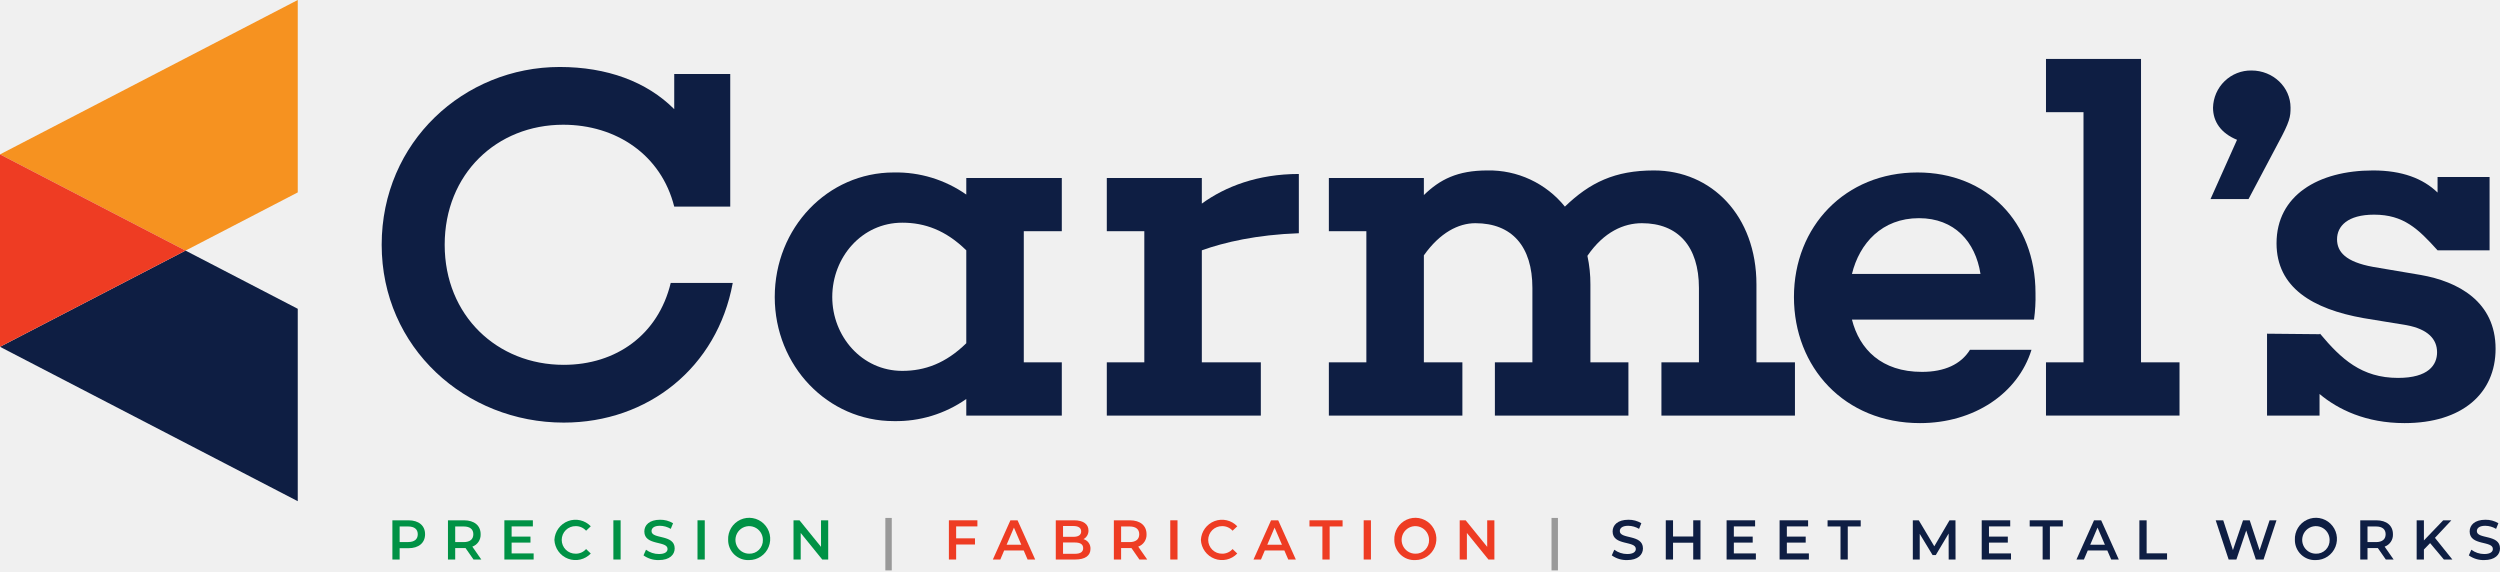
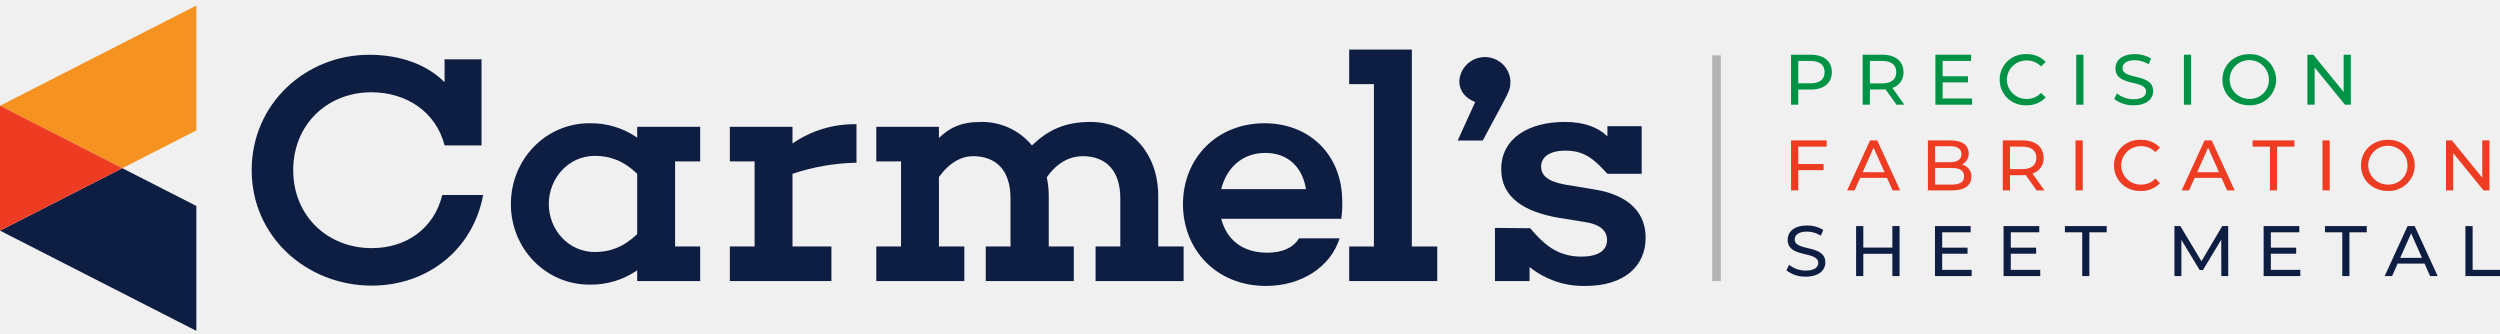
- <svg xmlns="http://www.w3.org/2000/svg" width="197" height="45" viewBox="0 0 197 45" fill="none">
-   <g clip-path="url(#clip0_183_3)">
-     <path d="M57.74 22.297C56.518 28.947 51.08 33.301 44.42 33.301C36.696 33.301 30.076 27.404 30.076 19.289C30.076 11.175 36.578 5.278 44.105 5.278C47.809 5.278 50.962 6.425 53.129 8.602V5.832H57.543V16.281H53.129C52.105 12.204 48.558 9.829 44.381 9.829C39.139 9.829 35.041 13.708 35.041 19.289C35.041 24.87 39.179 28.749 44.42 28.749C48.558 28.749 51.868 26.375 52.853 22.297H57.74Z" fill="#0E1E43" />
-     <path d="M80.675 28.552H83.67V32.747H76.143V31.441C74.47 32.615 72.469 33.224 70.429 33.183C65.227 33.183 61.05 28.829 61.05 23.406C61.05 17.944 65.227 13.59 70.429 13.59C72.469 13.548 74.47 14.158 76.143 15.332V14.025H83.67V18.221H80.675V28.552ZM76.143 27.048V19.725C74.527 18.142 72.872 17.548 71.099 17.548C67.907 17.548 65.582 20.279 65.582 23.406C65.582 26.493 67.907 29.225 71.099 29.225C72.872 29.225 74.527 28.631 76.143 27.047L76.143 27.048Z" fill="#0E1E43" />
-     <path d="M102.349 18.379C98.999 18.498 96.477 19.092 94.704 19.725V28.552H99.354V32.747H87.216V28.552H90.172V18.221H87.216V14.025H94.704V16.044C96.556 14.698 99.117 13.709 102.349 13.709L102.349 18.379Z" fill="#0E1E43" />
-     <path d="M141.442 32.747H130.92V28.552H133.876V22.694C133.876 19.408 132.22 17.588 129.383 17.588C127.964 17.588 126.388 18.26 125.088 20.16C125.248 20.901 125.328 21.658 125.324 22.416V28.552H128.319V32.747H117.797V28.552H120.753V22.694C120.753 19.408 119.137 17.588 116.26 17.588C114.92 17.588 113.462 18.34 112.201 20.121V28.552H115.236V32.747H104.714V28.552H107.669V18.221H104.714V14.025H112.201V15.371C113.462 14.144 114.842 13.431 117.206 13.431C118.373 13.408 119.53 13.653 120.588 14.147C121.647 14.641 122.579 15.371 123.314 16.281C125.285 14.381 127.255 13.431 130.329 13.431C134.861 13.431 138.408 16.994 138.408 22.416V28.552H141.442L141.442 32.747Z" fill="#0E1E43" />
-     <path d="M160.279 25.187H145.934C146.525 27.522 148.259 29.304 151.451 29.304C153.225 29.304 154.525 28.71 155.234 27.562H160.082C159.018 31.006 155.55 33.341 151.294 33.341C145.343 33.341 141.363 28.947 141.363 23.406C141.363 17.825 145.422 13.59 151.097 13.59C156.535 13.59 160.397 17.469 160.397 23.089C160.415 23.791 160.376 24.492 160.279 25.187ZM145.934 21.585H156.062C155.668 19.052 154.013 17.192 151.215 17.192C148.299 17.192 146.525 19.171 145.934 21.585Z" fill="#0E1E43" />
-     <path d="M171.746 32.747H161.224V28.552H164.18V8.84H161.224V4.644H168.712V28.552H171.746L171.746 32.747Z" fill="#0E1E43" />
-     <path d="M176.278 11.017C175.017 10.502 174.386 9.592 174.386 8.484C174.405 7.692 174.734 6.94 175.303 6.391C175.871 5.843 176.632 5.542 177.421 5.555C179.115 5.555 180.495 6.861 180.495 8.484C180.495 9.196 180.455 9.552 179.509 11.294L177.184 15.687H174.189L176.278 11.017Z" fill="#0E1E43" />
-     <path d="M190.74 21.664C193.696 22.179 196.652 23.762 196.652 27.483C196.652 31.006 194.011 33.341 189.479 33.341C186.445 33.341 184.238 32.272 182.78 31.045V32.747H178.642V26.295L182.78 26.335L182.819 26.295C184.474 28.274 186.09 29.779 188.967 29.779C191.371 29.779 192.041 28.749 192.041 27.76C192.041 26.731 191.331 25.939 189.637 25.623L186.248 25.068C182.228 24.356 179.391 22.654 179.391 19.171C179.391 15.411 182.662 13.431 186.997 13.431C189.282 13.431 190.937 14.065 192.08 15.173V13.946H196.179V19.725H192.08C190.543 18.023 189.401 16.915 187.075 16.915C184.987 16.915 184.159 17.825 184.159 18.854C184.159 19.843 184.829 20.635 186.997 21.031L190.74 21.664Z" fill="#0E1E43" />
-     <path d="M23.463 0L0 12.166L14.62 19.747L23.463 15.161V0Z" fill="#F69220" />
-     <path d="M23.463 39.494V24.333L14.62 19.747L0 27.328L23.463 39.494Z" fill="#0E1E43" />
-     <path d="M0 12.166V27.328H0L14.62 19.747L0 12.166H0Z" fill="#EE3C23" />
-     <path d="M33.496 42.099C33.496 42.779 32.995 43.199 32.186 43.199H31.492V44.09H30.92V41H32.186C32.995 41 33.496 41.415 33.496 42.099ZM32.92 42.099C32.92 41.711 32.661 41.486 32.16 41.486H31.492V42.713H32.16C32.661 42.713 32.92 42.488 32.92 42.099Z" fill="#009245" />
-     <path d="M37.312 44.09L36.683 43.185C36.644 43.189 36.604 43.19 36.565 43.19H35.87V44.09H35.299V41H36.565C37.373 41 37.875 41.415 37.875 42.099C37.884 42.311 37.825 42.52 37.708 42.695C37.59 42.871 37.419 43.004 37.22 43.075L37.927 44.09L37.312 44.09ZM36.538 41.486H35.87V42.717H36.538C37.039 42.717 37.299 42.488 37.299 42.099C37.299 41.71 37.039 41.486 36.538 41.486Z" fill="#009245" />
-     <path d="M42.051 43.609V44.09H39.744V41H41.99V41.481H40.315V42.284H41.801V42.757H40.315V43.609L42.051 43.609Z" fill="#009245" />
-     <path d="M43.687 42.545C43.703 42.219 43.814 41.904 44.006 41.64C44.198 41.377 44.463 41.175 44.768 41.061C45.073 40.947 45.405 40.925 45.722 40.998C46.039 41.071 46.328 41.236 46.553 41.472L46.184 41.821C46.08 41.705 45.954 41.613 45.812 41.55C45.67 41.488 45.517 41.457 45.362 41.459C45.218 41.457 45.076 41.483 44.943 41.537C44.809 41.59 44.688 41.67 44.586 41.771C44.484 41.872 44.402 41.992 44.347 42.125C44.292 42.258 44.263 42.401 44.263 42.545C44.263 42.689 44.292 42.832 44.347 42.965C44.402 43.098 44.484 43.218 44.586 43.319C44.688 43.42 44.809 43.5 44.943 43.553C45.076 43.607 45.218 43.633 45.362 43.631C45.517 43.634 45.671 43.602 45.813 43.539C45.955 43.476 46.081 43.382 46.184 43.265L46.553 43.618C46.328 43.854 46.039 44.019 45.722 44.092C45.405 44.165 45.073 44.143 44.768 44.029C44.463 43.915 44.198 43.714 44.006 43.45C43.814 43.186 43.703 42.871 43.687 42.545Z" fill="#009245" />
-     <path d="M48.334 41H48.905V44.09H48.334V41Z" fill="#009245" />
-     <path d="M50.708 43.764L50.905 43.318C51.199 43.538 51.555 43.657 51.921 43.657C52.4 43.657 52.602 43.485 52.602 43.256C52.602 42.589 50.773 43.026 50.773 41.879C50.773 41.38 51.169 40.956 52.013 40.956C52.373 40.95 52.728 41.045 53.037 41.229L52.857 41.675C52.6 41.521 52.308 41.437 52.009 41.432C51.534 41.432 51.341 41.618 51.341 41.852C51.341 42.51 53.165 42.081 53.165 43.216C53.165 43.71 52.765 44.134 51.921 44.134C51.487 44.147 51.061 44.017 50.708 43.764Z" fill="#009245" />
-     <path d="M54.963 41H55.535V44.09H54.963V41Z" fill="#009245" />
-     <path d="M57.377 42.545C57.361 42.213 57.446 41.883 57.618 41.599C57.791 41.315 58.045 41.09 58.346 40.952C58.648 40.814 58.984 40.77 59.31 40.826C59.637 40.881 59.94 41.033 60.179 41.263C60.419 41.493 60.584 41.79 60.655 42.115C60.725 42.44 60.697 42.779 60.573 43.088C60.45 43.397 60.238 43.662 59.963 43.848C59.689 44.035 59.365 44.134 59.034 44.134C58.819 44.145 58.605 44.113 58.404 44.038C58.203 43.963 58.019 43.847 57.864 43.699C57.709 43.55 57.586 43.371 57.502 43.172C57.418 42.974 57.376 42.761 57.377 42.545ZM60.115 42.545C60.115 42.33 60.052 42.12 59.933 41.942C59.814 41.763 59.645 41.624 59.447 41.542C59.25 41.46 59.033 41.438 58.823 41.48C58.613 41.522 58.42 41.625 58.269 41.777C58.118 41.929 58.015 42.123 57.973 42.333C57.932 42.544 57.953 42.762 58.035 42.961C58.117 43.159 58.255 43.329 58.433 43.448C58.611 43.568 58.82 43.631 59.034 43.631C59.177 43.636 59.32 43.611 59.453 43.558C59.586 43.505 59.707 43.425 59.809 43.323C59.91 43.221 59.989 43.1 60.042 42.966C60.095 42.832 60.12 42.689 60.115 42.545Z" fill="#009245" />
-     <path d="M65.263 41V44.09H64.793L63.096 41.998V44.09H62.529V41H63L64.696 43.092V41H65.263Z" fill="#009245" />
-     <path d="M69.765 40.815H70.271V44.947H69.765V40.815Z" fill="#999999" />
-     <path d="M75.344 41.481V42.421H76.829V42.907H75.344V44.09H74.772V41H77.019V41.481L75.344 41.481Z" fill="#EE3C23" />
-     <path d="M80.667 43.375H79.129L78.826 44.09H78.237L79.621 41H80.184L81.573 44.09H80.975L80.667 43.375ZM80.478 42.925L79.898 41.574L79.322 42.925H80.478Z" fill="#EE3C23" />
-     <path d="M85.93 43.251C85.93 43.781 85.517 44.09 84.725 44.09H83.196V41H84.638C85.376 41 85.772 41.313 85.772 41.803C85.776 41.943 85.741 42.08 85.671 42.2C85.601 42.321 85.499 42.419 85.376 42.483C85.541 42.529 85.686 42.63 85.787 42.77C85.887 42.909 85.938 43.079 85.93 43.251ZM83.767 41.45V42.302H84.576C84.972 42.302 85.196 42.161 85.196 41.879C85.196 41.591 84.972 41.45 84.576 41.45H83.767ZM85.354 43.194C85.354 42.885 85.121 42.748 84.69 42.748H83.767V43.64H84.69C85.121 43.64 85.354 43.503 85.354 43.194Z" fill="#EE3C23" />
-     <path d="M89.785 44.09L89.157 43.185C89.117 43.189 89.078 43.19 89.038 43.19H88.343V44.09H87.772V41H89.038C89.847 41 90.348 41.415 90.348 42.099C90.357 42.311 90.299 42.52 90.181 42.695C90.063 42.871 89.892 43.004 89.693 43.075L90.4 44.09L89.785 44.09ZM89.011 41.486H88.343V42.717H89.011C89.513 42.717 89.772 42.488 89.772 42.099C89.772 41.71 89.513 41.486 89.011 41.486Z" fill="#EE3C23" />
-     <path d="M92.217 41H92.788V44.09H92.217V41Z" fill="#EE3C23" />
-     <path d="M94.63 42.545C94.647 42.219 94.757 41.904 94.95 41.64C95.142 41.377 95.407 41.175 95.712 41.061C96.016 40.947 96.348 40.925 96.665 40.998C96.982 41.071 97.271 41.236 97.496 41.472L97.127 41.821C97.024 41.705 96.897 41.613 96.755 41.55C96.613 41.488 96.46 41.457 96.305 41.459C96.162 41.457 96.019 41.483 95.886 41.537C95.753 41.59 95.632 41.67 95.529 41.771C95.427 41.872 95.346 41.993 95.29 42.126C95.235 42.258 95.206 42.401 95.206 42.545C95.206 42.689 95.235 42.832 95.29 42.965C95.346 43.098 95.427 43.218 95.529 43.319C95.632 43.42 95.753 43.5 95.886 43.554C96.019 43.607 96.162 43.633 96.305 43.631C96.46 43.634 96.614 43.602 96.756 43.539C96.898 43.476 97.025 43.382 97.127 43.265L97.496 43.618C97.271 43.854 96.982 44.019 96.665 44.092C96.348 44.165 96.016 44.143 95.712 44.029C95.407 43.915 95.142 43.714 94.95 43.45C94.757 43.186 94.646 42.872 94.63 42.545Z" fill="#EE3C23" />
-     <path d="M101.207 43.375H99.668L99.365 44.09H98.776L100.16 41H100.723L102.112 44.09H101.514L101.207 43.375ZM101.018 42.925L100.437 41.574L99.861 42.925H101.018Z" fill="#EE3C23" />
-     <path d="M104.205 41.486H103.186V41H105.796V41.485H104.777V44.09H104.205V41.486Z" fill="#EE3C23" />
-     <path d="M107.458 41H108.03V44.09H107.458V41Z" fill="#EE3C23" />
-     <path d="M109.872 42.545C109.857 42.213 109.941 41.883 110.114 41.599C110.286 41.315 110.54 41.09 110.841 40.952C111.143 40.814 111.479 40.77 111.805 40.825C112.132 40.881 112.435 41.033 112.675 41.263C112.914 41.493 113.08 41.789 113.15 42.115C113.22 42.44 113.192 42.779 113.069 43.088C112.946 43.397 112.733 43.662 112.459 43.848C112.184 44.035 111.86 44.134 111.529 44.134C111.315 44.145 111.101 44.113 110.899 44.038C110.698 43.963 110.515 43.847 110.359 43.699C110.204 43.55 110.081 43.371 109.997 43.172C109.913 42.974 109.871 42.761 109.872 42.545ZM112.61 42.545C112.61 42.33 112.547 42.12 112.428 41.942C112.309 41.763 112.14 41.624 111.943 41.542C111.745 41.46 111.528 41.438 111.318 41.48C111.108 41.522 110.916 41.626 110.765 41.778C110.613 41.929 110.51 42.123 110.469 42.334C110.427 42.544 110.448 42.763 110.53 42.961C110.612 43.159 110.751 43.329 110.928 43.448C111.106 43.568 111.315 43.631 111.529 43.631C111.672 43.636 111.815 43.611 111.948 43.558C112.081 43.505 112.202 43.425 112.304 43.323C112.405 43.222 112.485 43.1 112.537 42.966C112.59 42.832 112.615 42.689 112.61 42.545Z" fill="#EE3C23" />
-     <path d="M117.758 41V44.09H117.288L115.591 41.998V44.09H115.024V41H115.495L117.191 43.092V41H117.758Z" fill="#EE3C23" />
-     <path d="M122.26 40.815H122.766V44.947H122.26V40.815Z" fill="#999999" />
-     <path d="M127.008 43.764L127.206 43.318C127.5 43.538 127.856 43.657 128.222 43.657C128.7 43.657 128.903 43.485 128.903 43.256C128.903 42.589 127.074 43.026 127.074 41.879C127.074 41.38 127.47 40.956 128.314 40.956C128.674 40.95 129.028 41.045 129.338 41.229L129.158 41.675C128.901 41.521 128.608 41.437 128.309 41.432C127.835 41.432 127.641 41.618 127.641 41.852C127.641 42.51 129.465 42.081 129.465 43.216C129.465 43.71 129.066 44.134 128.222 44.134C127.788 44.147 127.361 44.017 127.008 43.764Z" fill="#0E1E43" />
-     <path d="M133.998 41V44.09H133.426V42.766H131.835V44.09H131.264V41H131.835V42.276H133.426V41H133.998Z" fill="#0E1E43" />
-     <path d="M138.363 43.609V44.09H136.056V41H138.302V41.481H136.627V42.284H138.113V42.757H136.627V43.609L138.363 43.609Z" fill="#0E1E43" />
-     <path d="M142.54 43.609V44.09H140.232V41H142.478V41.481H140.804V42.284H142.289V42.757H140.804V43.609L142.54 43.609Z" fill="#0E1E43" />
-     <path d="M145.032 41.486H144.013V41H146.624V41.485H145.604V44.09H145.032L145.032 41.486Z" fill="#0E1E43" />
-     <path d="M153.556 44.09L153.552 42.042L152.541 43.737H152.286L151.275 42.068V44.09H150.73V41H151.2L152.422 43.048L153.622 41H154.092L154.097 44.09L153.556 44.09Z" fill="#0E1E43" />
-     <path d="M158.467 43.609V44.09H156.159V41H158.405V41.481H156.731V42.284H158.216V42.757H156.731V43.609L158.467 43.609Z" fill="#0E1E43" />
-     <path d="M160.96 41.486H159.94V41H162.551V41.485H161.532V44.09H160.96V41.486Z" fill="#0E1E43" />
-     <path d="M166.055 43.375H164.517L164.213 44.09H163.625L165.009 41H165.572L166.961 44.09H166.363L166.055 43.375ZM165.866 42.925L165.286 41.574L164.71 42.925H165.866Z" fill="#0E1E43" />
-     <path d="M168.584 41H169.155V43.604H170.764V44.09H168.583L168.584 41Z" fill="#0E1E43" />
-     <path d="M179.388 41L178.368 44.09H177.762L177.002 41.803L176.228 44.09H175.617L174.597 41H175.191L175.955 43.349L176.751 41H177.278L178.056 43.361L178.843 41H179.388Z" fill="#0E1E43" />
-     <path d="M180.836 42.545C180.82 42.213 180.905 41.883 181.077 41.599C181.25 41.315 181.504 41.09 181.805 40.952C182.107 40.814 182.443 40.77 182.769 40.825C183.096 40.881 183.399 41.033 183.638 41.263C183.878 41.493 184.044 41.789 184.114 42.115C184.184 42.44 184.156 42.779 184.033 43.088C183.909 43.397 183.697 43.662 183.423 43.848C183.148 44.035 182.824 44.134 182.493 44.134C182.279 44.145 182.064 44.113 181.863 44.038C181.662 43.963 181.478 43.847 181.323 43.699C181.168 43.55 181.045 43.371 180.961 43.172C180.877 42.974 180.835 42.761 180.836 42.545ZM183.574 42.545C183.574 42.33 183.511 42.12 183.392 41.942C183.273 41.763 183.104 41.624 182.907 41.542C182.709 41.46 182.492 41.438 182.282 41.48C182.072 41.522 181.88 41.626 181.728 41.778C181.577 41.929 181.474 42.123 181.433 42.334C181.391 42.544 181.412 42.763 181.494 42.961C181.576 43.159 181.715 43.329 181.892 43.448C182.07 43.568 182.279 43.631 182.493 43.631C182.636 43.636 182.779 43.611 182.912 43.558C183.045 43.505 183.166 43.425 183.268 43.323C183.369 43.222 183.448 43.1 183.501 42.966C183.554 42.832 183.579 42.689 183.574 42.545Z" fill="#0E1E43" />
-     <path d="M188.001 44.09L187.373 43.185C187.333 43.189 187.294 43.19 187.254 43.19H186.56V44.09H185.988V41H187.254C188.063 41 188.564 41.415 188.564 42.099C188.573 42.311 188.515 42.52 188.397 42.695C188.279 42.871 188.108 43.004 187.909 43.075L188.617 44.09L188.001 44.09ZM187.228 41.486H186.56V42.717H187.228C187.729 42.717 187.988 42.488 187.988 42.099C187.988 41.71 187.729 41.486 187.228 41.486Z" fill="#0E1E43" />
-     <path d="M191.492 42.797L191.004 43.3V44.09H190.433V41H191.004V42.585L192.525 41H193.167L191.874 42.382L193.246 44.09H192.578L191.492 42.797Z" fill="#0E1E43" />
-     <path d="M194.543 43.764L194.741 43.318C195.034 43.538 195.39 43.657 195.756 43.657C196.235 43.657 196.438 43.485 196.438 43.256C196.438 42.589 194.609 43.026 194.609 41.879C194.609 41.38 195.005 40.956 195.849 40.956C196.209 40.95 196.563 41.045 196.873 41.229L196.692 41.675C196.436 41.521 196.143 41.437 195.844 41.432C195.369 41.432 195.176 41.618 195.176 41.852C195.176 42.51 197 42.081 197 43.216C197 43.71 196.6 44.134 195.756 44.134C195.322 44.147 194.896 44.017 194.543 43.764Z" fill="#0E1E43" />
+ <svg xmlns="http://www.w3.org/2000/svg" width="292" height="39" viewBox="0 0 292 39" fill="none">
+   <g clip-path="url(#clip0_207_2)">
+     <path d="M56.434 22.773C55.24 29.171 49.925 33.36 43.416 33.36C35.867 33.36 29.396 27.686 29.396 19.879C29.396 12.073 35.751 6.399 43.108 6.399C46.728 6.399 49.81 7.503 51.928 9.597V6.932H56.242V16.985H51.928C50.926 13.063 47.46 10.778 43.378 10.778C38.255 10.778 34.249 14.51 34.249 19.879C34.249 25.248 38.293 28.98 43.416 28.98C47.46 28.98 50.695 26.695 51.658 22.773L56.434 22.773Z" fill="#0E1E43" />
+     <path d="M78.852 28.79H81.779V32.827H74.423V31.57C72.787 32.699 70.832 33.286 68.838 33.245C63.754 33.245 59.671 29.056 59.671 23.839C59.671 18.584 63.754 14.395 68.838 14.395C70.832 14.355 72.788 14.942 74.423 16.071V14.814H81.779V18.851H78.852L78.852 28.79ZM74.423 27.343V20.298C72.844 18.775 71.226 18.204 69.493 18.204C66.373 18.204 64.101 20.831 64.101 23.84C64.101 26.81 66.373 29.437 69.493 29.437C71.226 29.437 72.844 28.866 74.423 27.343Z" fill="#0E1E43" />
+     <path d="M100.037 19.003C97.494 19.055 94.975 19.492 92.565 20.298V28.79H97.11V32.827H85.247V28.79H88.136V18.851H85.247V14.814H92.565V16.757C94.752 15.243 97.368 14.456 100.037 14.51V19.003Z" fill="#0E1E43" />
+     <path d="M138.246 32.827H127.963V28.79H130.851V23.154C130.851 19.994 129.234 18.242 126.461 18.242C125.074 18.242 123.533 18.889 122.262 20.717C122.419 21.43 122.497 22.158 122.493 22.887V28.79H125.421V32.827H115.137V28.79H118.026V23.154C118.026 19.994 116.447 18.242 113.635 18.242C112.325 18.242 110.9 18.965 109.668 20.679V28.79H112.633V32.827H102.35V28.79H105.239V18.851H102.35V14.814H109.668V16.109C110.9 14.929 112.248 14.243 114.559 14.243C115.7 14.221 116.83 14.457 117.865 14.932C118.899 15.407 119.811 16.109 120.529 16.985C122.455 15.157 124.381 14.243 127.385 14.243C131.814 14.243 135.28 17.671 135.28 22.887V28.79H138.246L138.246 32.827Z" fill="#0E1E43" />
+     <path d="M156.659 25.553H142.64C143.217 27.8 144.912 29.514 148.032 29.514C149.765 29.514 151.036 28.942 151.729 27.838H156.466C155.427 31.151 152.037 33.398 147.878 33.398C142.062 33.398 138.172 29.171 138.172 23.84C138.172 18.47 142.139 14.396 147.685 14.396C153 14.396 156.775 18.128 156.775 23.535C156.793 24.21 156.754 24.885 156.659 25.553ZM142.64 22.088H152.538C152.153 19.651 150.535 17.861 147.801 17.861C144.95 17.861 143.217 19.765 142.64 22.088Z" fill="#0E1E43" />
+     <path d="M167.869 32.827H157.585V28.79H160.474V9.826H157.585V5.789H164.903V28.79H167.869V32.827Z" fill="#0E1E43" />
+     <path d="M172.299 11.92C171.066 11.425 170.45 10.55 170.45 9.483C170.486 8.724 170.816 8.008 171.372 7.483C171.927 6.958 172.666 6.665 173.435 6.665C174.204 6.665 174.943 6.958 175.498 7.483C176.054 8.008 176.384 8.724 176.42 9.483C176.42 10.169 176.381 10.511 175.457 12.187L173.185 16.414H170.258L172.299 11.92Z" fill="#0E1E43" />
+     <path d="M186.434 22.164C189.323 22.659 192.211 24.182 192.211 27.762C192.211 31.151 189.631 33.398 185.202 33.398C182.822 33.457 180.5 32.673 178.654 31.189V32.827H174.61V26.619L178.654 26.657L178.692 26.619C180.31 28.524 181.889 29.971 184.701 29.971C187.05 29.971 187.705 28.98 187.705 28.029C187.705 27.038 187.012 26.277 185.356 25.972L182.043 25.439C178.115 24.753 175.342 23.116 175.342 19.765C175.342 16.147 178.538 14.243 182.775 14.243C185.009 14.243 186.627 14.852 187.744 15.919V14.738H191.749V20.298H187.744C186.242 18.66 185.124 17.594 182.852 17.594C180.811 17.594 180.002 18.47 180.002 19.46C180.002 20.412 180.657 21.174 182.775 21.555L186.434 22.164Z" fill="#0E1E43" />
+     <path d="M22.933 0.644L0 12.35L14.289 19.644L22.933 15.232V0.644Z" fill="#F69220" />
+     <path d="M22.933 38.644V24.056L14.289 19.644L0 26.938L22.933 38.644Z" fill="#0E1E43" />
+     <path d="M0 12.35V26.938L14.289 19.644L0 12.35Z" fill="#EE3C23" />
+     <path d="M213.959 8.426C213.959 9.694 213.031 10.461 211.496 10.461H210.037V12.229H209.193V6.391H211.496C213.031 6.391 213.959 7.158 213.959 8.426ZM213.115 8.426C213.115 7.592 212.55 7.117 211.471 7.117H210.037V9.735H211.471C212.55 9.735 213.115 9.26 213.115 8.426Z" fill="#009245" />
+     <path d="M221.508 12.229L220.235 10.436C220.116 10.444 219.99 10.453 219.863 10.453H218.404V12.229H217.561V6.391H219.863C221.399 6.391 222.326 7.158 222.326 8.426C222.346 8.832 222.229 9.233 221.994 9.566C221.759 9.899 221.419 10.146 221.027 10.269L222.427 12.229H221.508ZM221.483 8.426C221.483 7.592 220.918 7.117 219.838 7.117H218.404V9.744H219.838C220.918 9.744 221.483 9.26 221.483 8.426Z" fill="#009245" />
+     <path d="M230.34 11.503V12.229H226.055V6.391H230.222V7.117H226.898V8.91H229.859V9.619H226.898V11.503H230.34Z" fill="#009245" />
+     <path d="M233.562 9.31C233.557 8.907 233.636 8.508 233.793 8.136C233.95 7.765 234.182 7.429 234.475 7.149C234.768 6.869 235.116 6.652 235.497 6.51C235.878 6.368 236.285 6.305 236.692 6.324C237.11 6.308 237.526 6.381 237.913 6.538C238.3 6.694 238.649 6.932 238.935 7.233L238.387 7.759C238.176 7.533 237.918 7.355 237.632 7.235C237.345 7.116 237.036 7.059 236.725 7.066C236.423 7.06 236.122 7.113 235.841 7.223C235.56 7.332 235.304 7.496 235.088 7.705C234.872 7.914 234.7 8.164 234.583 8.44C234.465 8.715 234.405 9.011 234.405 9.31C234.405 9.609 234.465 9.905 234.583 10.18C234.7 10.456 234.872 10.705 235.088 10.914C235.304 11.123 235.56 11.287 235.841 11.397C236.122 11.507 236.423 11.56 236.725 11.553C237.037 11.56 237.346 11.501 237.632 11.38C237.919 11.259 238.176 11.079 238.387 10.853L238.935 11.378C238.648 11.682 238.299 11.921 237.91 12.079C237.521 12.237 237.103 12.311 236.683 12.295C236.277 12.314 235.871 12.25 235.491 12.108C235.11 11.966 234.763 11.748 234.471 11.468C234.179 11.189 233.948 10.853 233.791 10.482C233.635 10.111 233.557 9.712 233.562 9.31Z" fill="#009245" />
+     <path d="M242.503 6.391H243.347V12.229H242.503V6.391Z" fill="#009245" />
+     <path d="M246.94 11.562L247.253 10.911C247.802 11.354 248.492 11.593 249.201 11.587C250.221 11.587 250.66 11.195 250.66 10.686C250.66 9.26 247.084 10.161 247.084 7.992C247.084 7.092 247.792 6.324 249.344 6.324C250.014 6.312 250.673 6.492 251.242 6.841L250.964 7.509C250.48 7.203 249.919 7.038 249.344 7.033C248.34 7.033 247.91 7.45 247.91 7.959C247.91 9.385 251.487 8.493 251.487 10.636C251.487 11.528 250.761 12.296 249.201 12.296C248.384 12.319 247.584 12.059 246.94 11.562Z" fill="#009245" />
+     <path d="M255.08 6.391H255.923V12.229H255.08V6.391Z" fill="#009245" />
+     <path d="M259.576 9.31C259.576 7.6 260.909 6.324 262.722 6.324C263.128 6.31 263.532 6.377 263.911 6.52C264.29 6.664 264.636 6.881 264.928 7.16C265.22 7.439 265.452 7.773 265.611 8.142C265.77 8.511 265.852 8.909 265.852 9.31C265.852 9.711 265.77 10.108 265.611 10.478C265.452 10.847 265.22 11.181 264.928 11.46C264.636 11.739 264.29 11.956 263.911 12.1C263.532 12.243 263.128 12.31 262.722 12.296C260.909 12.296 259.576 11.02 259.576 9.31ZM265.008 9.31C265.013 8.86 264.883 8.418 264.633 8.042C264.384 7.665 264.027 7.371 263.607 7.195C263.188 7.02 262.726 6.972 262.279 7.057C261.832 7.143 261.42 7.358 261.097 7.675C260.774 7.992 260.554 8.397 260.464 8.838C260.374 9.279 260.42 9.737 260.594 10.153C260.768 10.569 261.063 10.924 261.442 11.173C261.821 11.423 262.267 11.555 262.722 11.553C263.023 11.563 263.323 11.511 263.604 11.402C263.884 11.293 264.139 11.128 264.353 10.918C264.567 10.708 264.736 10.457 264.848 10.181C264.961 9.904 265.015 9.608 265.008 9.31Z" fill="#009245" />
+     <path d="M274.581 6.391V12.229H273.89L270.347 7.876V12.229H269.504V6.391H270.195L273.738 10.744V6.391H274.581Z" fill="#009245" />
+     <path d="M210.037 17.125V19.16H212.997V19.877H210.037V22.237H209.193V16.399H213.36V17.125H210.037Z" fill="#EE3C23" />
+     <path d="M220.403 20.777H217.266L216.616 22.237H215.748L218.422 16.399H219.257L221.939 22.237H221.053L220.403 20.777ZM220.108 20.11L218.834 17.25L217.561 20.11H220.108Z" fill="#EE3C23" />
+     <path d="M230.255 20.661C230.255 21.661 229.488 22.237 227.995 22.237H225.177V16.399H227.826C229.184 16.399 229.943 16.966 229.943 17.909C229.954 18.178 229.884 18.445 229.744 18.676C229.603 18.907 229.396 19.093 229.15 19.21C229.478 19.284 229.768 19.471 229.97 19.736C230.173 20.001 230.273 20.329 230.255 20.661ZM226.021 17.075V18.943H227.75C228.611 18.943 229.1 18.626 229.1 18.009C229.1 17.392 228.611 17.075 227.75 17.075H226.021ZM229.404 20.594C229.404 19.919 228.897 19.618 227.961 19.618H226.021V21.561H227.961C228.897 21.561 229.403 21.269 229.403 20.594L229.404 20.594Z" fill="#EE3C23" />
+     <path d="M237.872 22.237L236.599 20.444C236.48 20.452 236.354 20.46 236.227 20.46H234.768V22.237H233.925V16.399H236.227C237.763 16.399 238.69 17.166 238.69 18.434C238.71 18.84 238.593 19.241 238.358 19.574C238.123 19.907 237.783 20.154 237.391 20.277L238.792 22.237H237.872ZM237.847 18.434C237.847 17.6 237.282 17.125 236.202 17.125H234.768V19.752H236.202C237.282 19.752 237.847 19.268 237.847 18.434Z" fill="#EE3C23" />
+     <path d="M242.419 16.399H243.263V22.237H242.419L242.419 16.399Z" fill="#EE3C23" />
+     <path d="M246.915 19.318C246.91 18.915 246.988 18.516 247.145 18.144C247.302 17.773 247.534 17.437 247.828 17.157C248.121 16.877 248.469 16.66 248.85 16.518C249.231 16.376 249.638 16.313 250.044 16.332C250.462 16.316 250.879 16.389 251.266 16.546C251.653 16.703 252.002 16.94 252.288 17.241L251.74 17.767C251.528 17.541 251.271 17.363 250.984 17.244C250.698 17.124 250.389 17.067 250.078 17.075C249.776 17.068 249.475 17.121 249.194 17.231C248.913 17.34 248.657 17.505 248.44 17.713C248.224 17.922 248.053 18.172 247.935 18.448C247.818 18.723 247.758 19.019 247.758 19.318C247.758 19.617 247.818 19.913 247.935 20.188C248.053 20.464 248.224 20.713 248.44 20.922C248.657 21.131 248.913 21.295 249.194 21.405C249.475 21.515 249.776 21.568 250.078 21.561C250.389 21.568 250.699 21.509 250.985 21.388C251.272 21.267 251.529 21.087 251.74 20.861L252.288 21.386C252.001 21.69 251.651 21.929 251.263 22.087C250.874 22.245 250.456 22.319 250.036 22.303C249.63 22.322 249.224 22.258 248.844 22.116C248.463 21.974 248.116 21.756 247.824 21.476C247.532 21.197 247.3 20.861 247.144 20.49C246.988 20.119 246.91 19.72 246.915 19.318Z" fill="#EE3C23" />
+     <path d="M259.474 20.777H256.337L255.687 22.237H254.818L257.492 16.399H258.327L261.009 22.237H260.124L259.474 20.777ZM259.179 20.11L257.905 17.25L256.632 20.11H259.179Z" fill="#EE3C23" />
+     <path d="M265.126 17.125H263.102V16.399H267.985V17.125H265.961V22.237H265.126V17.125Z" fill="#EE3C23" />
+     <path d="M271.267 16.399H272.11V22.237H271.267V16.399Z" fill="#EE3C23" />
+     <path d="M275.763 19.318C275.763 17.608 277.096 16.332 278.909 16.332C279.315 16.318 279.719 16.385 280.098 16.528C280.477 16.672 280.823 16.889 281.115 17.168C281.407 17.447 281.639 17.781 281.798 18.15C281.957 18.52 282.039 18.917 282.039 19.318C282.039 19.719 281.957 20.116 281.798 20.486C281.639 20.855 281.407 21.189 281.115 21.468C280.823 21.747 280.477 21.964 280.098 22.108C279.719 22.251 279.315 22.318 278.909 22.304C277.096 22.304 275.763 21.028 275.763 19.318ZM281.195 19.318C281.2 18.868 281.07 18.427 280.82 18.05C280.571 17.673 280.214 17.379 279.795 17.203C279.375 17.028 278.913 16.98 278.466 17.065C278.019 17.151 277.607 17.365 277.284 17.682C276.961 18 276.741 18.404 276.651 18.846C276.561 19.287 276.607 19.745 276.781 20.161C276.955 20.576 277.25 20.932 277.629 21.181C278.008 21.43 278.454 21.563 278.909 21.561C279.21 21.571 279.51 21.519 279.791 21.41C280.071 21.301 280.326 21.136 280.54 20.926C280.754 20.716 280.923 20.465 281.035 20.189C281.148 19.912 281.202 19.616 281.195 19.318H281.195Z" fill="#EE3C23" />
+     <path d="M290.769 16.399V22.237H290.077L286.534 17.884V22.237H285.691V16.399H286.383L289.925 20.752V16.399H290.769Z" fill="#EE3C23" />
+     <path d="M208.653 31.577L208.966 30.927C209.516 31.37 210.205 31.609 210.914 31.603C211.935 31.603 212.373 31.211 212.373 30.702C212.373 29.276 208.797 30.176 208.797 28.008C208.797 27.108 209.505 26.34 211.058 26.34C211.727 26.328 212.386 26.508 212.955 26.857L212.677 27.524C212.193 27.218 211.632 27.054 211.058 27.049C210.053 27.049 209.623 27.466 209.623 27.975C209.623 29.401 213.2 28.509 213.2 30.652C213.2 31.544 212.474 32.312 210.914 32.312C210.097 32.335 209.297 32.075 208.653 31.577Z" fill="#0E1E43" />
+     <path d="M221.871 26.407V32.245H221.027V29.643H217.636V32.245H216.793V26.407H217.636V28.917H221.027V26.407H221.871Z" fill="#0E1E43" />
+     <path d="M230.289 31.519V32.245H226.004V26.407H230.171V27.133H226.847V28.926H229.808V29.634H226.847V31.519H230.289Z" fill="#0E1E43" />
+     <path d="M238.302 31.519V32.245H234.017V26.407H238.184V27.133H234.861V28.926H237.822V29.634H234.861V31.519H238.302Z" fill="#0E1E43" />
+     <path d="M243.203 27.133H241.179V26.407H246.062V27.133H244.038V32.245H243.203V27.133Z" fill="#0E1E43" />
+     <path d="M259.449 32.245L259.441 27.991L257.307 31.536H256.919L254.785 28.017V32.245H253.975V26.407H254.667L257.13 30.51L259.559 26.407H260.251L260.259 32.245H259.449Z" fill="#0E1E43" />
+     <path d="M268.677 31.519V32.245H264.392V26.407H268.559V27.133H265.236V28.926H268.196V29.634H265.236V31.519H268.677Z" fill="#0E1E43" />
+     <path d="M273.578 27.133H271.554V26.407H276.437V27.133H274.413V32.245H273.578L273.578 27.133Z" fill="#0E1E43" />
+     <path d="M283.186 30.785H280.048L279.398 32.245H278.53L281.204 26.407H282.039L284.721 32.245H283.835L283.186 30.785ZM282.89 30.118L281.617 27.258L280.343 30.118H282.89Z" fill="#0E1E43" />
+     <path d="M287.96 26.407H288.803V31.519H292V32.245H287.96V26.407Z" fill="#0E1E43" />
+     <path d="M200.49 6.461V32.827" stroke="#B3B3B3" stroke-miterlimit="10" />
  </g>
  <defs>
-     <clipPath id="clip0_183_3">
-       <rect width="197" height="44.947" fill="white" />
+     <clipPath id="clip0_207_2">
+       <rect width="292" height="38" fill="white" transform="translate(0 0.644073)" />
    </clipPath>
  </defs>
</svg>
